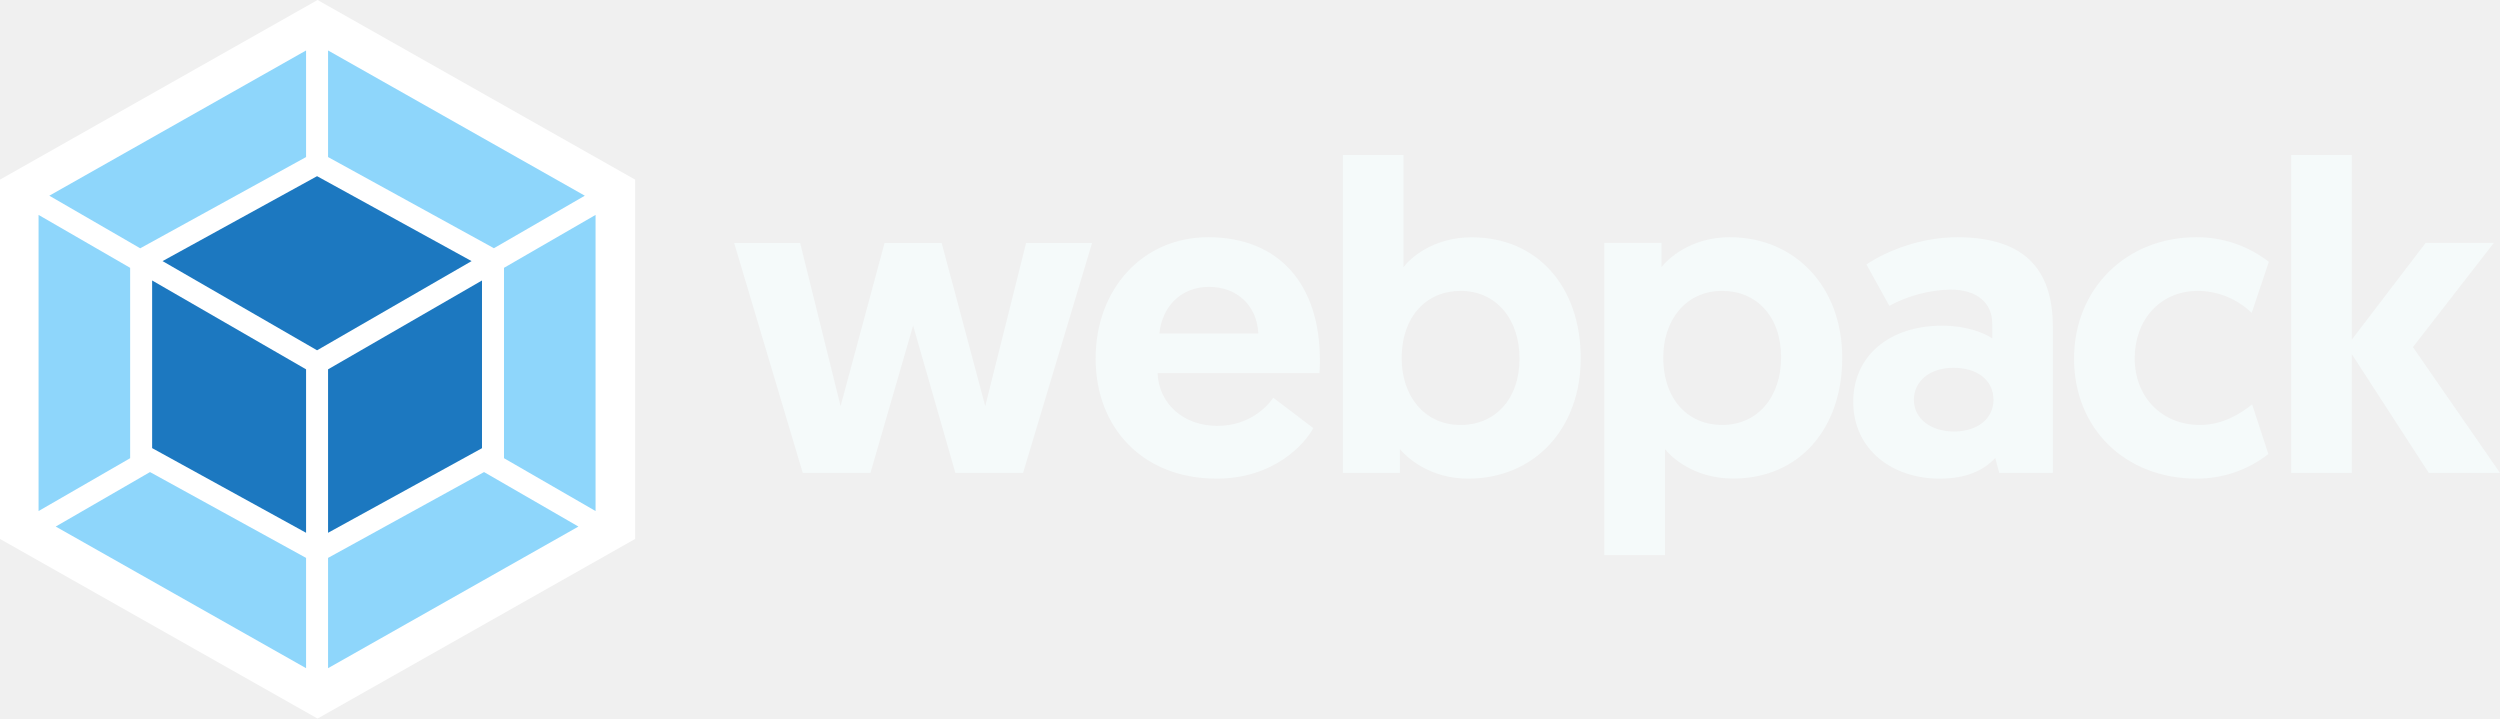
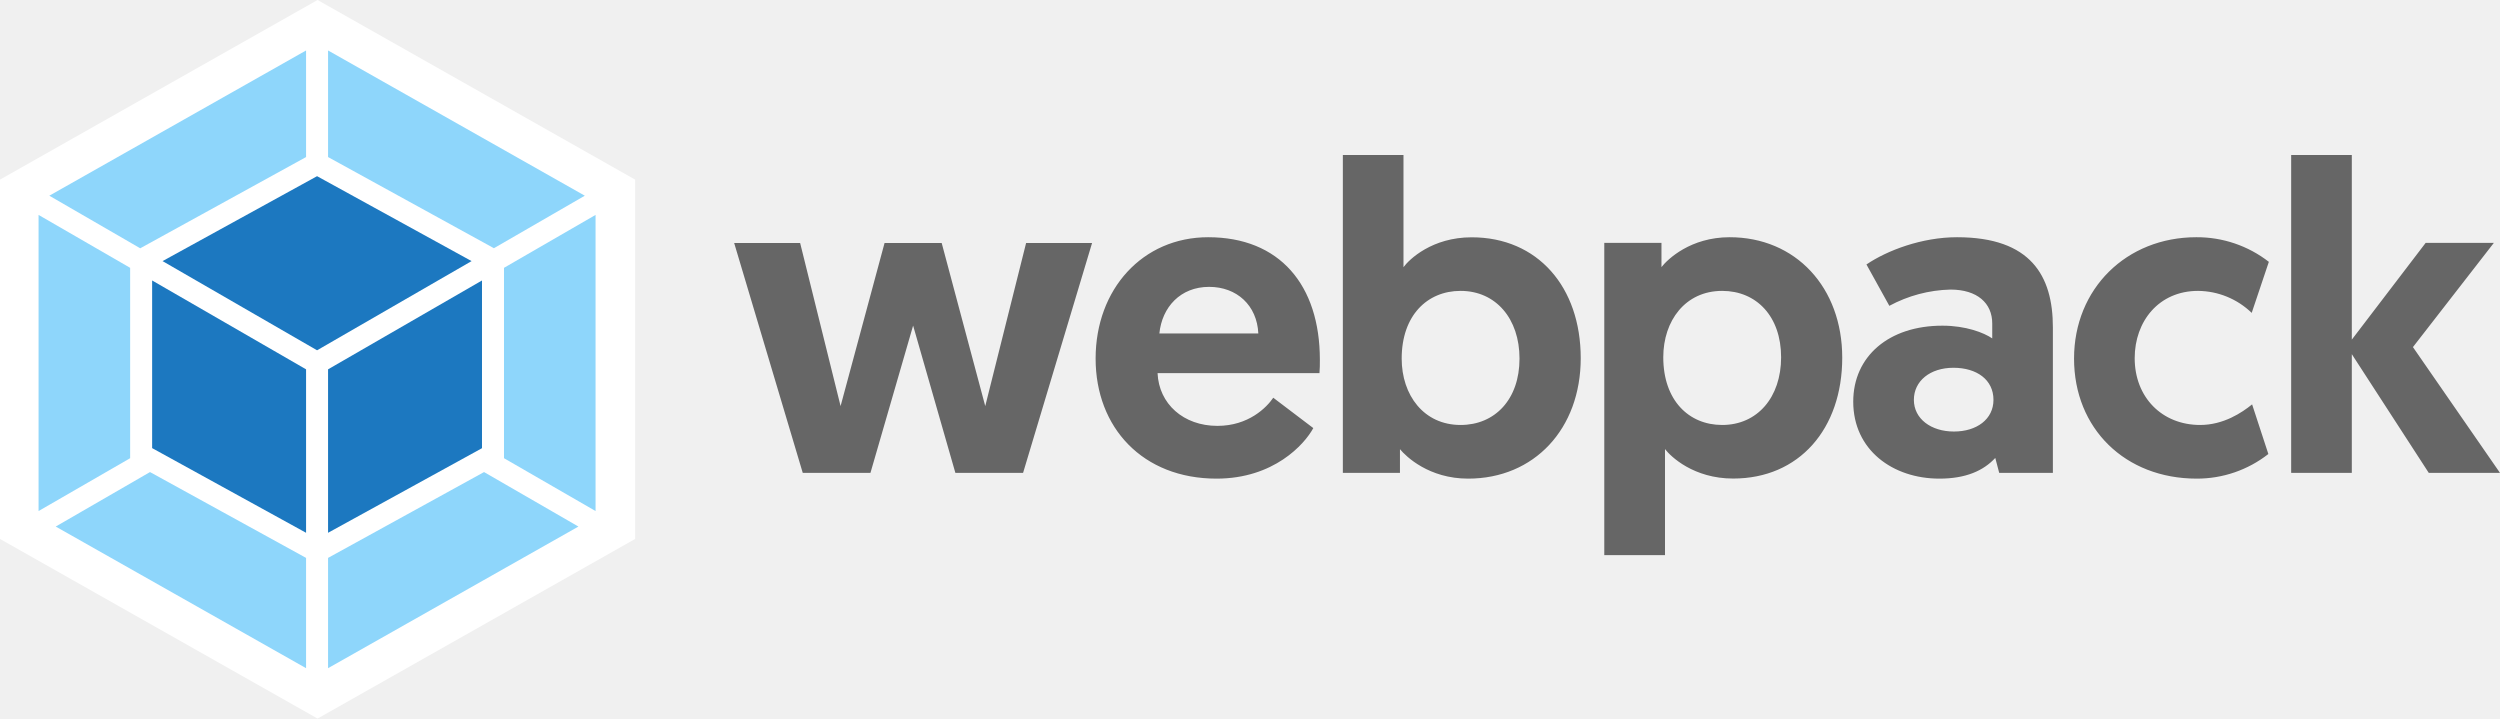
<svg xmlns="http://www.w3.org/2000/svg" viewBox="0 0 3046.7 875.7">
  <path fill="#FFF" d="M387 0l387 218.9v437.9L387 875.7 0 656.8V218.9L387 0z" />
  <path fill="#8ED6FB" d="M704.9 641.7L399.8 814.3V679.9l190.1-104.6 115 66.4zm20.9-18.9V261.9l-111.6 64.5v232l111.6 64.4zM67.9 641.7L373 814.3V679.9L182.8 575.3 67.9 641.7zM47 622.8V261.9l111.6 64.5v232L47 622.8zm13.1-384.3L373 61.5v129.9L172.5 301.7l-1.6.9-110.8-64.1zm652.6 0l-312.9-177v129.9l200.5 110.2 1.6.9 110.8-64z" />
  <path fill="#1C78C0" d="M373 649.3L185.4 546.1V341.8L373 450.1v199.2zm26.8 0l187.6-103.1V341.8L399.8 450.1v199.2zM198.1 318.2l188.3-103.5 188.3 103.5-188.3 108.7-188.3-108.7z" />
-   <path fill="#F5FAFA" d="M1164.3 576.3h82.5l84.1-280.2h-80.4l-49.8 198.8-53.1-198.8H1078l-53.6 198.8-49.3-198.8h-80.4l83.6 280.2h82.5l52-179.5 51.5 179.5zM1335.2 437c0 84.1 57.3 146.3 147.4 146.3 69.7 0 107.2-41.8 117.9-61.6l-48.8-37c-8 11.8-30 34.3-68.1 34.3-41.3 0-71.3-26.8-72.9-64.3H1608c.5-5.4.5-10.7.5-16.1 0-91.6-49.3-149.5-136.1-149.5-79.9 0-137.2 63.2-137.2 147.9zm77.7-30.6c3.2-32.1 25.7-56.8 60.6-56.8 33.8 0 58.4 22.5 60 56.8h-120.6zm223.5 169.9h69.7v-28.9c7.5 9.1 35.4 35.9 83.1 35.9 80.4 0 137.2-60.5 137.2-146.8 0-86.8-52.5-147.3-132.9-147.3-48.2 0-76.1 26.8-83.1 36.4V188.9h-73.9v387.4h-.1zm71.8-139.3c0-52.5 31.1-82.5 71.8-82.5 42.9 0 71.8 33.8 71.8 82.5 0 49.8-30 80.9-71.8 80.9-45 0-71.8-36.5-71.8-80.9zm247 239.5h73.9V547.3c7 9.1 34.8 35.9 83.1 35.9 80.4 0 132.9-60.5 132.9-147.3 0-85.7-56.8-146.8-137.2-146.8-47.7 0-75.6 26.8-83.1 36.4V296h-69.7v380.5h.1zm71.8-241.1c0-44.5 26.8-80.9 71.8-80.9 41.8 0 71.8 31.1 71.8 80.9 0 48.8-28.9 82.5-71.8 82.5-40.7 0-71.8-30-71.8-82.5zm231.5 54.1c0 58.9 48.2 93.8 105 93.8 32.2 0 53.6-9.6 68.1-25.2l4.8 18.2h65.4V398.9c0-62.7-26.8-109.8-116.8-109.8-42.9 0-85.2 16.1-110.4 33.2l27.9 50.4a165.2 165.2 0 0 1 74.5-19.8c32.7 0 50.9 16.6 50.9 41.3v18.2c-10.2-7-32.2-15.5-60.6-15.5-65.4-.1-108.8 37.4-108.8 92.6zm73.9-2.2c0-23 19.8-39.1 48.2-39.1s48.8 14.5 48.8 39.1c0 23.6-20.4 38.6-48.2 38.6s-48.8-15.5-48.8-38.6zm348.9 30.6c-46.6 0-79.8-33.8-79.8-81.4 0-45 29.5-82 77.2-82a95.2 95.2 0 0 1 65.4 26.8l20.9-62.2a142.6 142.6 0 0 0-88.4-30c-85.2 0-149 62.7-149 147.9s62.2 146.3 149.5 146.3a141 141 0 0 0 87.3-30l-19.8-60.5c-12.4 10.1-34.9 25.1-63.3 25.1zm110.9 58.4h73.9V431.6l93.8 144.7h86.8L2940.6 423l98.6-127h-83.1l-90 117.9v-225h-73.9v387.4z" />
+   <path fill="#666666" d="M1164.3 576.3h82.5l84.1-280.2h-80.4l-49.8 198.8-53.1-198.8H1078l-53.6 198.8-49.3-198.8h-80.4l83.6 280.2h82.5l52-179.5 51.5 179.5zM1335.2 437c0 84.1 57.3 146.3 147.4 146.3 69.7 0 107.2-41.8 117.9-61.6l-48.8-37c-8 11.8-30 34.3-68.1 34.3-41.3 0-71.3-26.8-72.9-64.3H1608c.5-5.4.5-10.7.5-16.1 0-91.6-49.3-149.5-136.1-149.5-79.9 0-137.2 63.2-137.2 147.9zm77.7-30.6c3.2-32.1 25.7-56.8 60.6-56.8 33.8 0 58.4 22.5 60 56.8h-120.6zm223.5 169.9h69.7v-28.9c7.5 9.1 35.4 35.9 83.1 35.9 80.4 0 137.2-60.5 137.2-146.8 0-86.8-52.5-147.3-132.9-147.3-48.2 0-76.1 26.8-83.1 36.4V188.9h-73.9v387.4h-.1zm71.8-139.3c0-52.5 31.1-82.5 71.8-82.5 42.9 0 71.8 33.8 71.8 82.5 0 49.8-30 80.9-71.8 80.9-45 0-71.8-36.5-71.8-80.9zm247 239.5h73.9V547.3c7 9.1 34.8 35.9 83.1 35.9 80.4 0 132.9-60.5 132.9-147.3 0-85.7-56.8-146.8-137.2-146.8-47.7 0-75.6 26.8-83.1 36.4V296h-69.7v380.5h.1zm71.8-241.1c0-44.5 26.8-80.9 71.8-80.9 41.8 0 71.8 31.1 71.8 80.9 0 48.8-28.9 82.5-71.8 82.5-40.7 0-71.8-30-71.8-82.5zm231.5 54.1c0 58.9 48.2 93.8 105 93.8 32.2 0 53.6-9.6 68.1-25.2l4.8 18.2h65.4V398.9c0-62.7-26.8-109.8-116.8-109.8-42.9 0-85.2 16.1-110.4 33.2l27.9 50.4a165.2 165.2 0 0 1 74.5-19.8c32.7 0 50.9 16.6 50.9 41.3v18.2c-10.2-7-32.2-15.5-60.6-15.5-65.4-.1-108.8 37.4-108.8 92.6zm73.9-2.2c0-23 19.8-39.1 48.2-39.1s48.8 14.5 48.8 39.1c0 23.6-20.4 38.6-48.2 38.6s-48.8-15.5-48.8-38.6zm348.9 30.6c-46.6 0-79.8-33.8-79.8-81.4 0-45 29.5-82 77.2-82a95.2 95.2 0 0 1 65.4 26.8l20.9-62.2a142.6 142.6 0 0 0-88.4-30c-85.2 0-149 62.7-149 147.9s62.2 146.3 149.5 146.3a141 141 0 0 0 87.3-30l-19.8-60.5c-12.4 10.1-34.9 25.1-63.3 25.1zm110.9 58.4h73.9V431.6l93.8 144.7h86.8L2940.6 423l98.6-127h-83.1l-90 117.9v-225h-73.9v387.4z" />
</svg>
